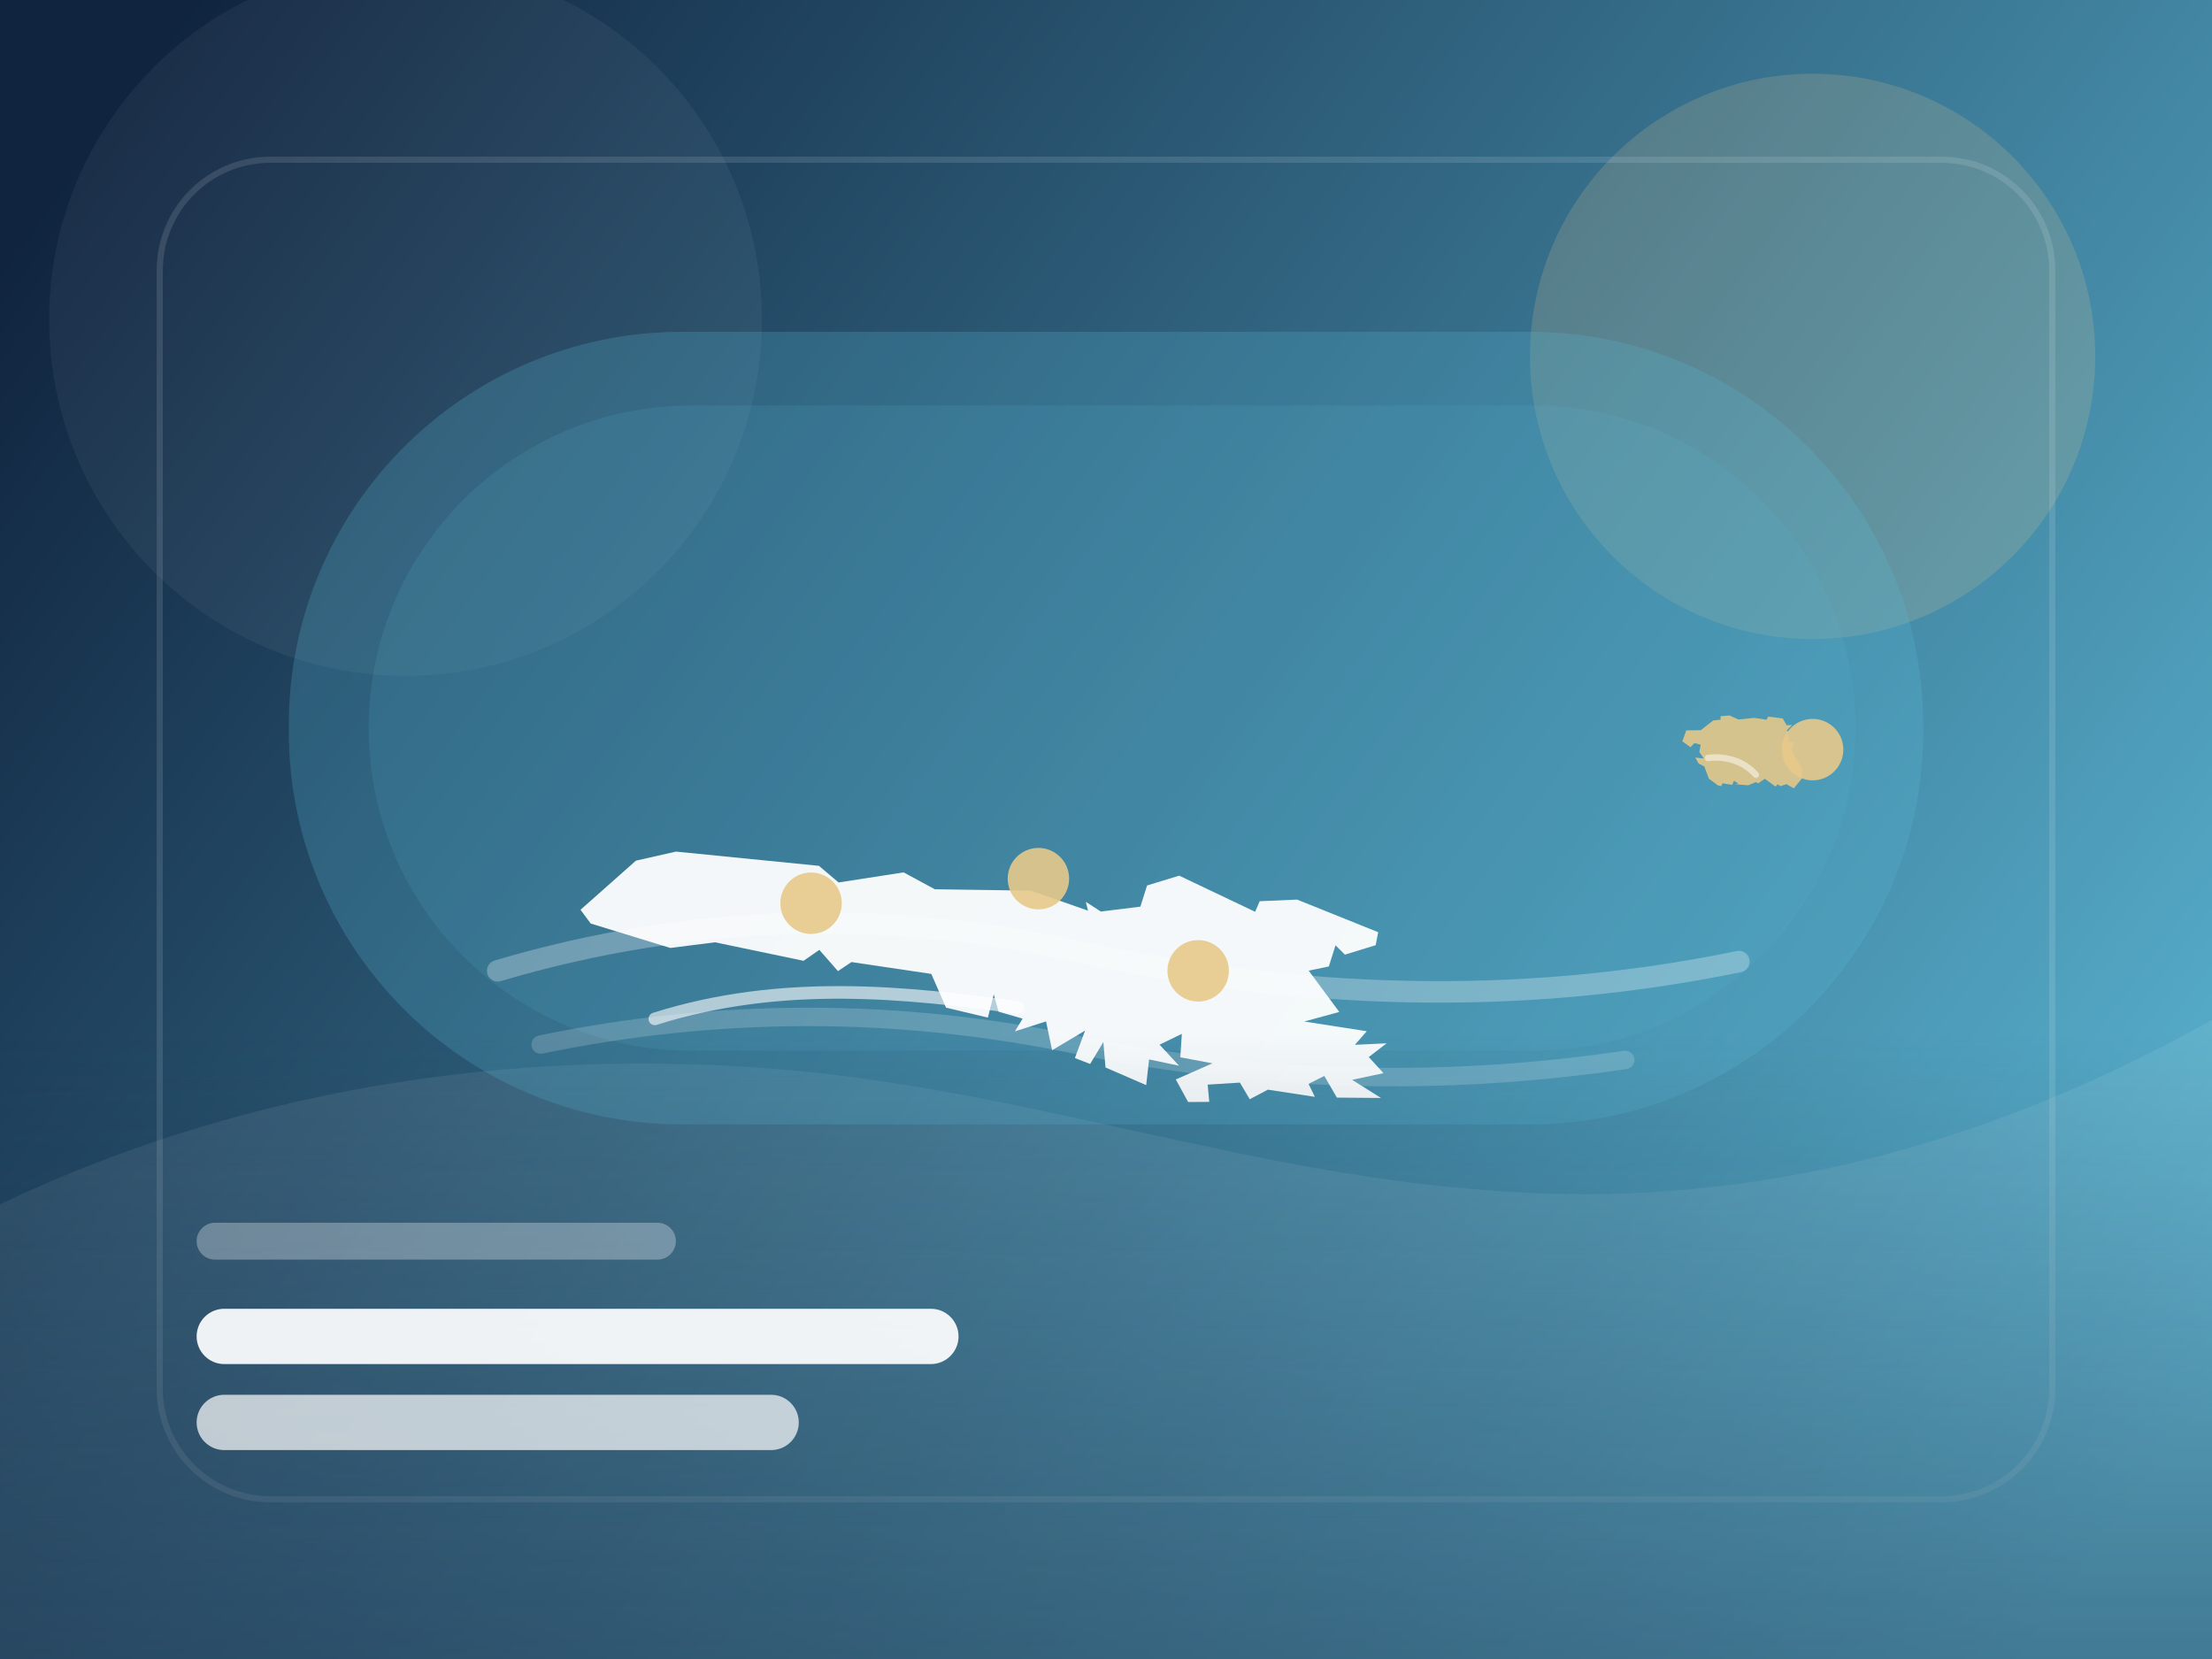
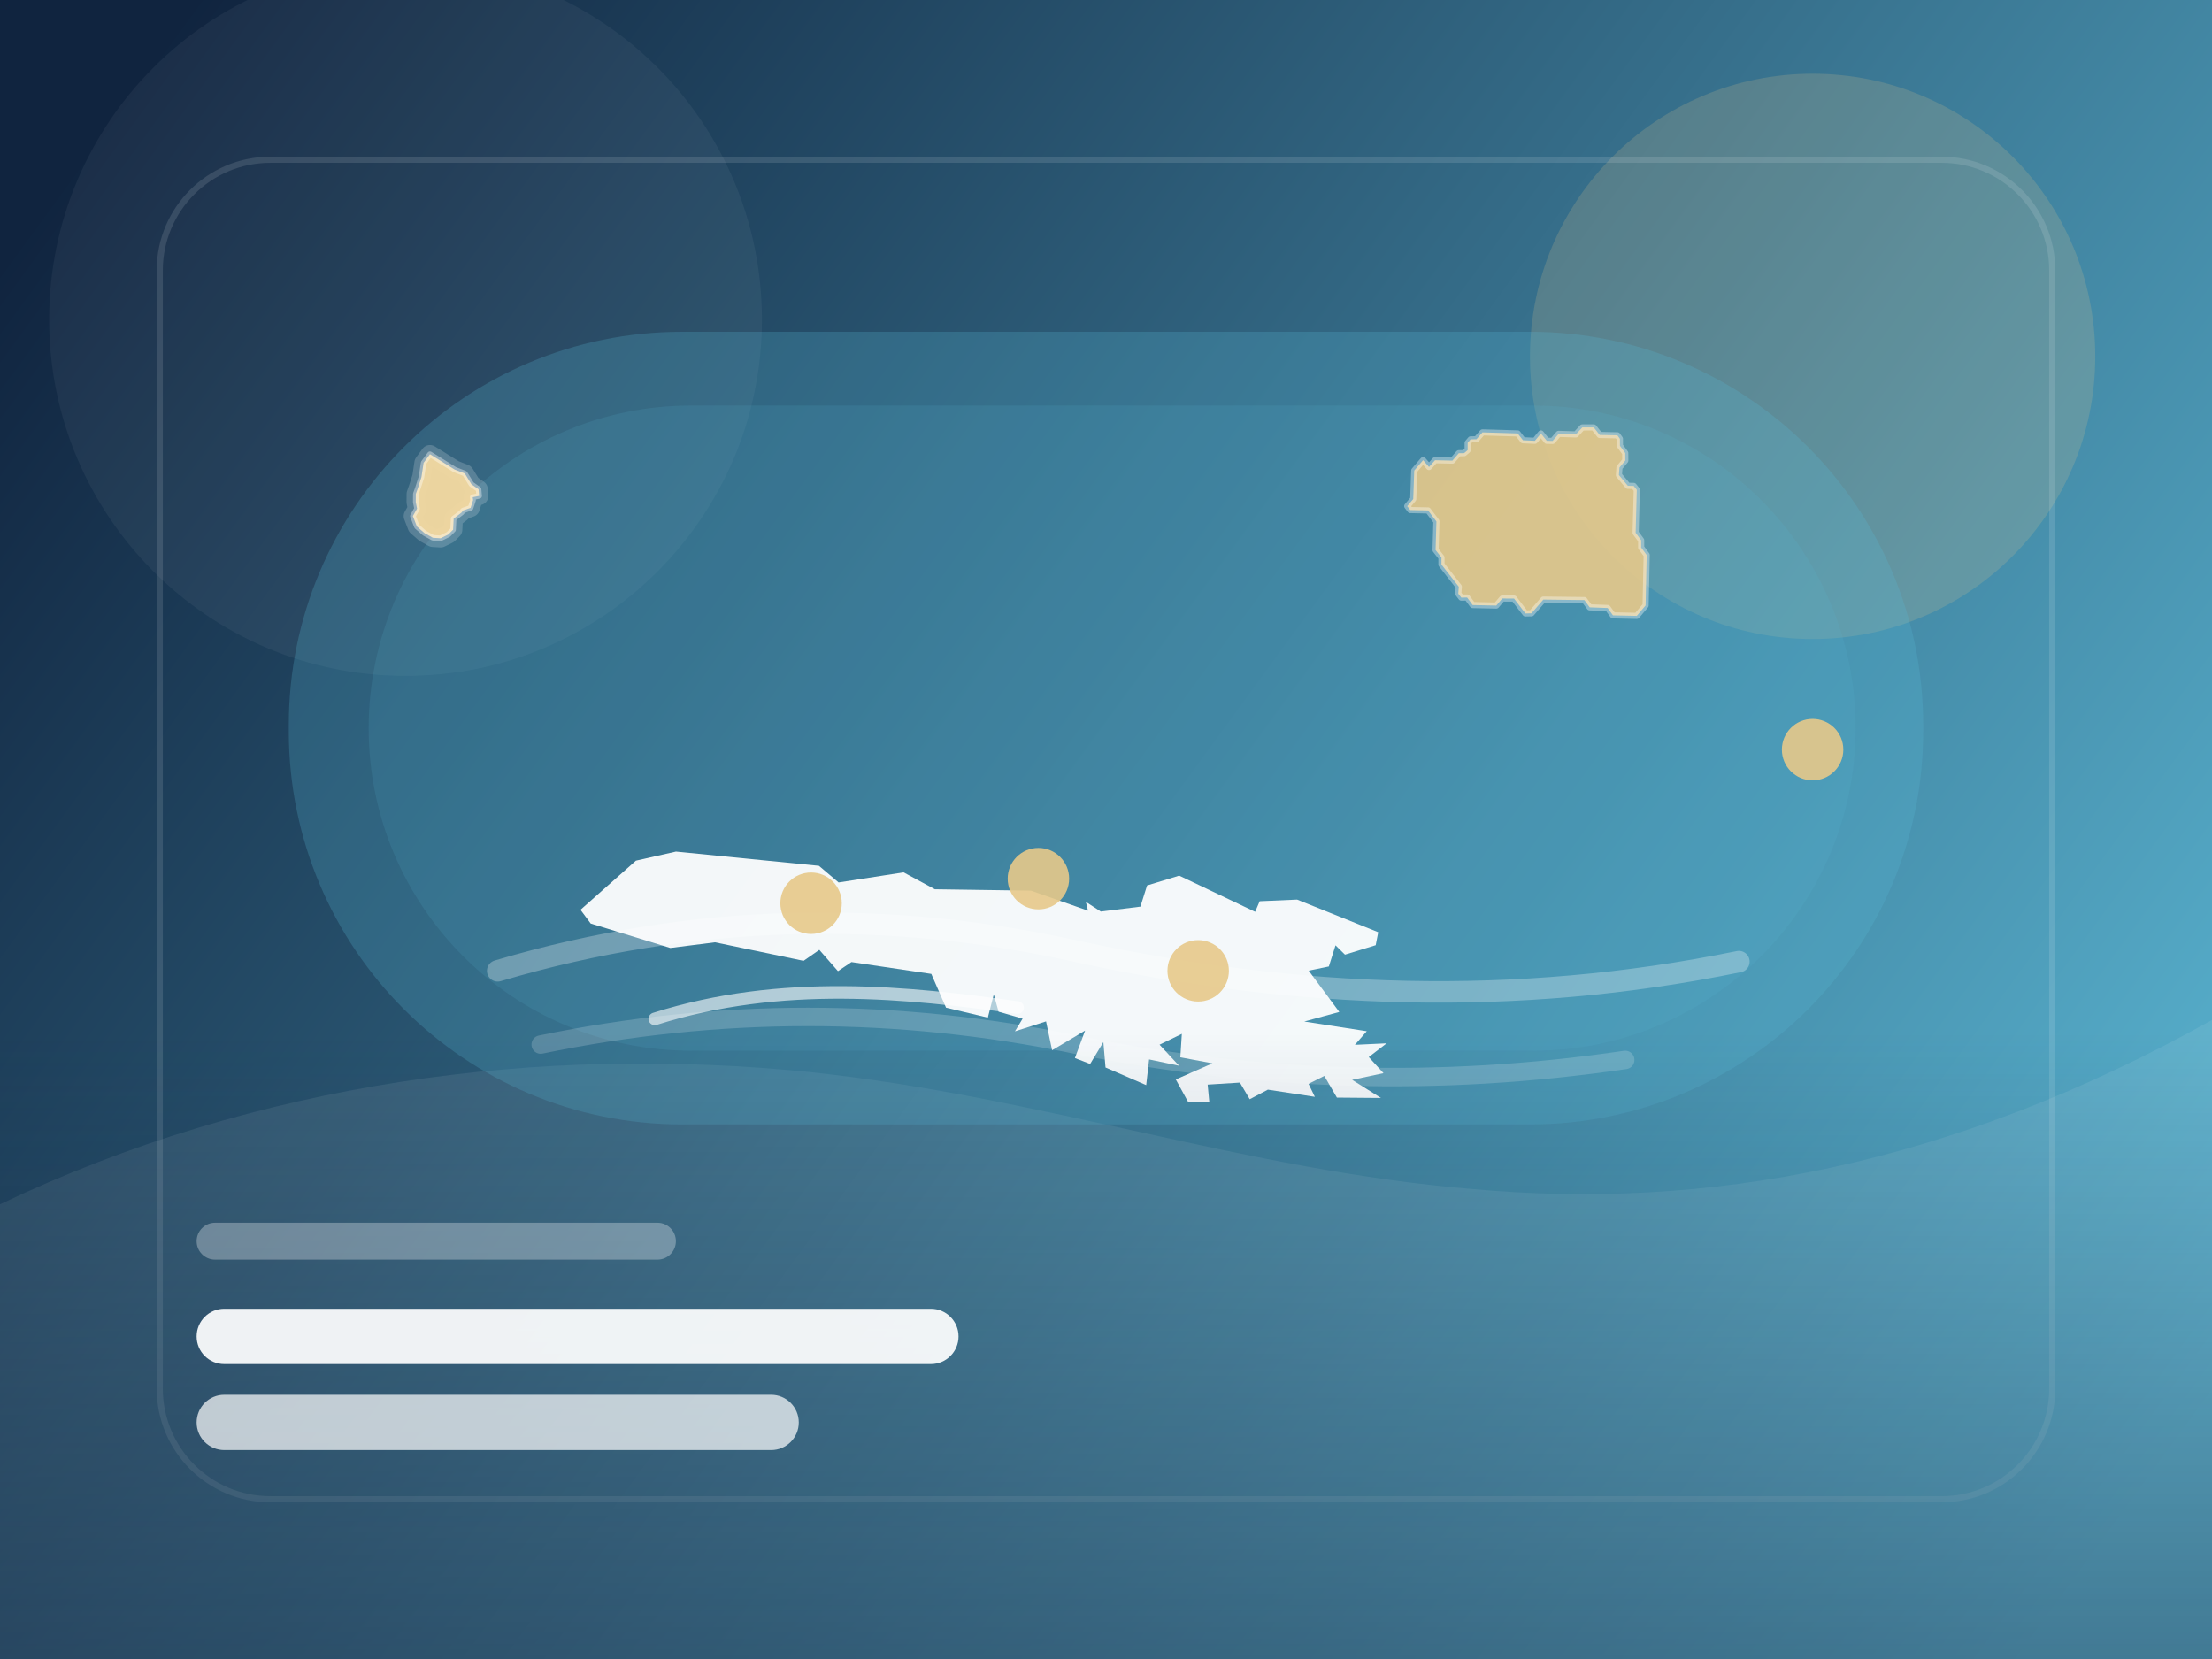
<svg xmlns="http://www.w3.org/2000/svg" viewBox="0 0 720 540" fill="none">
  <rect width="720" height="540" fill="url(#bg)" />
  <circle cx="590" cy="116" r="92" fill="#E7C989" opacity="0.18" />
  <circle cx="132" cy="104" r="116" fill="#FFFFFF" opacity="0.05" />
  <path d="M0 392C84 352 176 340 264 349C339 357 406 381 479 387C555 394 634 380 720 332V540H0V392Z" fill="rgba(255,255,255,0.08)" />
  <rect x="94" y="108" width="532" height="258" rx="128" fill="rgba(91,183,212,0.24)" />
  <rect x="120" y="132" width="484" height="210" rx="105" fill="rgba(91,183,212,0.14)" />
  <path d="M162 316C226 297 290 296 352 310C422 325 493 328 566 313" fill="none" stroke="rgba(255,255,255,0.28)" stroke-width="7" stroke-linecap="round" />
  <path d="M176 340C234 328 292 328 350 340C409 352 468 354 529 345" fill="none" stroke="rgba(255,255,255,0.18)" stroke-width="6" stroke-linecap="round" />
  <g transform="translate(150 166) scale(0.41)">
    <path d="M95.0 317.4 L103.1 328.3 L166.3 347.7 L201.8 343.2 L272.1 357.9 L284.6 349.2 L299.4 366.1 L310.1 358.9 L373.5 368.3 L385.2 395.1 L418.4 403.0 L423.1 384.6 L426.9 398.3 L446.0 403.8 L439.9 413.9 L464.6 406.0 L469.4 428.9 L495.6 413.3 L487.5 435.1 L499.6 439.8 L510.1 422.4 L511.8 442.6 L544.1 456.6 L546.4 436.2 L570.2 441.2 L554.7 424.5 L572.4 415.9 L571.2 434.5 L596.7 439.3 L567.6 452.1 L577.4 470.0 L594.2 469.9 L592.9 456.2 L618.5 454.6 L626.3 467.8 L640.7 460.2 L678.0 465.9 L673.0 455.6 L685.5 449.3 L695.5 466.5 L730.5 466.8 L707.6 452.4 L732.5 447.1 L720.8 434.3 L735.0 423.4 L709.8 424.6 L719.2 413.8 L669.6 406.1 L697.4 398.5 L673.1 365.7 L689.1 362.4 L694.4 345.6 L701.9 353.0 L726.3 345.5 L728.3 335.2 L663.9 309.3 L634.2 310.6 L630.6 319.0 L570.3 290.3 L544.8 298.1 L539.5 314.9 L508.1 318.8 L496.2 311.1 L497.9 318.1 L452.6 302.2 L376.3 301.1 L351.5 287.7 L299.9 295.7 L284.3 282.5 L170.8 271.2 L139.0 278.4 L95.0 317.4 Z" fill="rgba(255,255,255,0.94)" />
    <path d="M154 404C255 372 355 383 442 395" fill="none" stroke="rgba(255,255,255,0.6)" stroke-width="10" stroke-linecap="round" />
  </g>
-   <g transform="translate(350 124) scale(0.26)">
-     <path d="M760.0 451.1 L770.2 458.5 L775.1 453.3 L782.9 455.4 L781.3 464.6 L786.9 472.7 L776.2 471.4 L780.4 479.0 L787.5 482.6 L793.2 497.9 L804.5 506.3 L808.7 507.2 L810.2 503.7 L822.3 505.6 L824.7 500.5 L830.2 504.2 L825.6 504.8 L842.4 506.2 L852.2 502.1 L855.0 503.8 L863.2 498.0 L876.7 507.8 L879.1 504.9 L882.9 507.3 L890.3 504.7 L899.5 510.0 L909.2 498.3 L910.0 486.6 L896.2 460.4 L900.4 453.1 L891.6 451.1 L893.8 448.9 L891.0 441.7 L894.8 441.0 L890.6 437.6 L897.5 430.7 L890.6 431.0 L885.6 422.5 L867.6 420.2 L865.2 424.1 L849.9 421.8 L830.2 423.8 L819.1 418.8 L807.9 419.7 L807.8 424.1 L798.7 425.0 L783.1 437.2 L764.9 437.5 L760.0 451.1 Z" fill="#E7C989" opacity="0.88" />
-     <path d="M792 472C816 469 838 477 852 493" fill="none" stroke="rgba(255,255,255,0.5)" stroke-width="8" stroke-linecap="round" />
+   <g transform="translate(175.3333 132) scale(0.02534227)">
+     <path d="M -1396.39 625.44 L -1477.99 736.23 L -1505.19 917.21 L -1551.58 1061.82 L -1577.98 1135.4 L -1578.78 1240.27 L -1561.98 1323.99 L -1615.58 1419.56 L -1564.38 1553.18 L -1465.99 1638.59 L -1357.99 1698.64 L -1258.8 1704.56 L -1159.6 1655.51 L -1098.8 1594.62 L -1091.6 1451.69 L -990.81 1374.73 L -970.01 1347.67 L -874.01 1313.84 L -842.02 1213.21 L -846.82 1177.69 L -764.42 1160.77 L -771.62 1076.2 L -863.62 1011.08 L -948.41 873.23 L -1077.21 823.34 L -1396.39 625.44 Z" fill="none" stroke="rgba(255,255,255,0.18)" stroke-width="6" stroke-linejoin="round" vector-effect="non-scaling-stroke" />
+     <path d="M -1396.39 625.44 L -1477.99 736.23 L -1505.19 917.21 L -1551.58 1061.82 L -1577.98 1135.4 L -1578.78 1240.27 L -1561.98 1323.99 L -1615.58 1419.56 L -1564.38 1553.18 L -1465.99 1638.59 L -1357.99 1698.64 L -1258.8 1704.56 L -1159.6 1655.51 L -1098.8 1594.62 L -1091.6 1451.69 L -990.81 1374.73 L -970.01 1347.67 L -874.01 1313.84 L -842.02 1213.21 L -846.82 1177.69 L -764.42 1160.77 L -771.62 1076.2 L -863.62 1011.08 L -948.41 873.23 L -1077.21 823.34 L -1396.39 625.44 Z" fill="#F2D8A0" opacity="0.96" />
+     <path d="M -1396.39 625.44 L -1477.99 736.23 L -1505.19 917.21 L -1551.58 1061.82 L -1577.98 1135.4 L -1578.78 1240.27 L -1561.98 1323.99 L -1615.58 1419.56 L -1564.38 1553.18 L -1465.99 1638.59 L -1357.99 1698.64 L -1258.8 1704.56 L -1159.6 1655.51 L -1098.8 1594.62 L -1091.6 1451.69 L -990.81 1374.73 L -970.01 1347.67 L -874.01 1313.84 L -842.02 1213.21 L -846.82 1177.69 L -764.42 1160.77 L -771.62 1076.2 L -863.62 1011.08 L -948.41 873.23 L -1077.21 823.34 L -1396.39 625.44 Z" fill="none" stroke="rgba(255,255,255,0.38)" stroke-width="1.8" stroke-linejoin="round" vector-effect="non-scaling-stroke" />
+     <path d="M 11155.934 1292.3 L 11194.814 1342.27 L 11423.544 1347.31 L 11530.724 1488.54 L 11519.884 1855.81 L 11595.654 1952.32 L 11595.754 2042.08 L 11818.344 2327.26 L 11811.574 2416.02 L 11850.444 2466.84 L 11925.604 2465.95 L 11996.554 2562.35 L 12299.734 2568.99 L 12376.864 2478.38 L 12527.824 2479.15 L 12673.924 2670.33 L 12751.854 2668.65 L 12903.924 2492.45 L 13431.154 2498.87 L 13499.444 2591.81 L 13730.194 2600.22 L 13798.454 2694.85 L 14104.394 2701.5 L 14217.594 2567.62 L 14231.644 1920.15 L 14160.674 1823.77 L 14160.624 1730.62 L 14089.654 1634.24 L 14104.394 1082.47 L 14064.814 1032.49 L 13989.724 1030.86 L 13874.864 892.88 L 13881.784 796.5 L 13956.794 706.68 L 13956.134 610.13 L 13887.854 517.19 L 13887.734 427.43 L 13855.634 382.7 L 13627.614 377.74 L 13551.834 281.25 L 13404.344 281.42 L 13321.754 371.07 L 13100.684 363.71 L 13023.584 454.32 L 12948.494 452.68 L 12872.664 358.73 L 12795.484 452.73 L 12642.634 445.99 L 12574.254 358.12 L 12122.424 344.83 L 12045.374 432.9 L 11970.204 434.64 L 11932.004 479.52 L 11932.024 572.67 L 11886.374 611.47 L 11818.114 612.51 L 11736.084 707.24 L 11512.874 702.33 L 11435.834 789.54 L 11359.884 701.5 L 11245.964 835.32 L 11233.084 1200.85 L 11155.934 1292.3 Z" fill="#E7C989" opacity="0.9" />
+     <path d="M 11155.934 1292.3 L 11194.814 1342.27 L 11423.544 1347.31 L 11530.724 1488.54 L 11519.884 1855.81 L 11595.654 1952.32 L 11595.754 2042.08 L 11818.344 2327.26 L 11811.574 2416.02 L 11850.444 2466.84 L 11925.604 2465.95 L 11996.554 2562.35 L 12299.734 2568.99 L 12376.864 2478.38 L 12527.824 2479.15 L 12673.924 2670.33 L 12751.854 2668.65 L 12903.924 2492.45 L 13431.154 2498.87 L 13499.444 2591.81 L 13730.194 2600.22 L 13798.454 2694.85 L 14104.394 2701.5 L 14217.594 2567.62 L 14231.644 1920.15 L 14160.674 1823.77 L 14160.624 1730.62 L 14089.654 1634.24 L 14104.394 1082.47 L 14064.814 1032.49 L 13989.724 1030.86 L 13874.864 892.88 L 13881.784 796.5 L 13956.794 706.68 L 13956.134 610.13 L 13887.854 517.19 L 13887.734 427.43 L 13855.634 382.7 L 13627.614 377.74 L 13551.834 281.25 L 13404.344 281.42 L 13321.754 371.07 L 13100.684 363.71 L 13023.584 454.32 L 12948.494 452.68 L 12872.664 358.73 L 12795.484 452.73 L 12642.634 445.99 L 12574.254 358.12 L 12122.424 344.83 L 12045.374 432.9 L 11970.204 434.64 L 11932.004 479.52 L 11932.024 572.67 L 11886.374 611.47 L 11818.114 612.51 L 11736.084 707.24 L 11512.874 702.33 L 11435.834 789.54 L 11359.884 701.5 L 11245.964 835.32 L 11233.084 1200.85 L 11155.934 1292.3 Z" fill="none" stroke="rgba(255,255,255,0.36)" stroke-width="2" stroke-linejoin="round" vector-effect="non-scaling-stroke" />
  </g>
  <circle cx="264" cy="294" r="10" fill="#E7C989" opacity="0.9" />
  <circle cx="338" cy="286" r="10" fill="#E7C989" opacity="0.9" />
  <circle cx="390" cy="316" r="10" fill="#E7C989" opacity="0.9" />
  <circle cx="590" cy="244" r="10" fill="#E7C989" opacity="0.9" />
  <rect x="52" y="52" width="616" height="436" rx="36" stroke="rgba(255,255,255,0.12)" stroke-width="2" />
  <rect x="0" y="336" width="720" height="204" fill="url(#bottomFade)" />
  <rect x="64" y="398" width="156" height="12" rx="6" fill="rgba(255,255,255,0.3)" />
  <rect x="64" y="426" width="248" height="18" rx="9" fill="rgba(255,255,255,0.92)" />
  <rect x="64" y="454" width="196" height="18" rx="9" fill="rgba(255,255,255,0.7)" />
  <defs>
    <linearGradient id="bg" x1="38" y1="34" x2="684" y2="506" gradientUnits="userSpaceOnUse">
      <stop stop-color="#10243F" />
      <stop offset="1" stop-color="#5BB7D4" />
    </linearGradient>
    <linearGradient id="bottomFade" x1="360" y1="336" x2="360" y2="540" gradientUnits="userSpaceOnUse">
      <stop stop-color="rgba(16,36,63,0)" />
      <stop offset="1" stop-color="rgba(16,36,63,0.44)" />
    </linearGradient>
  </defs>
</svg>
